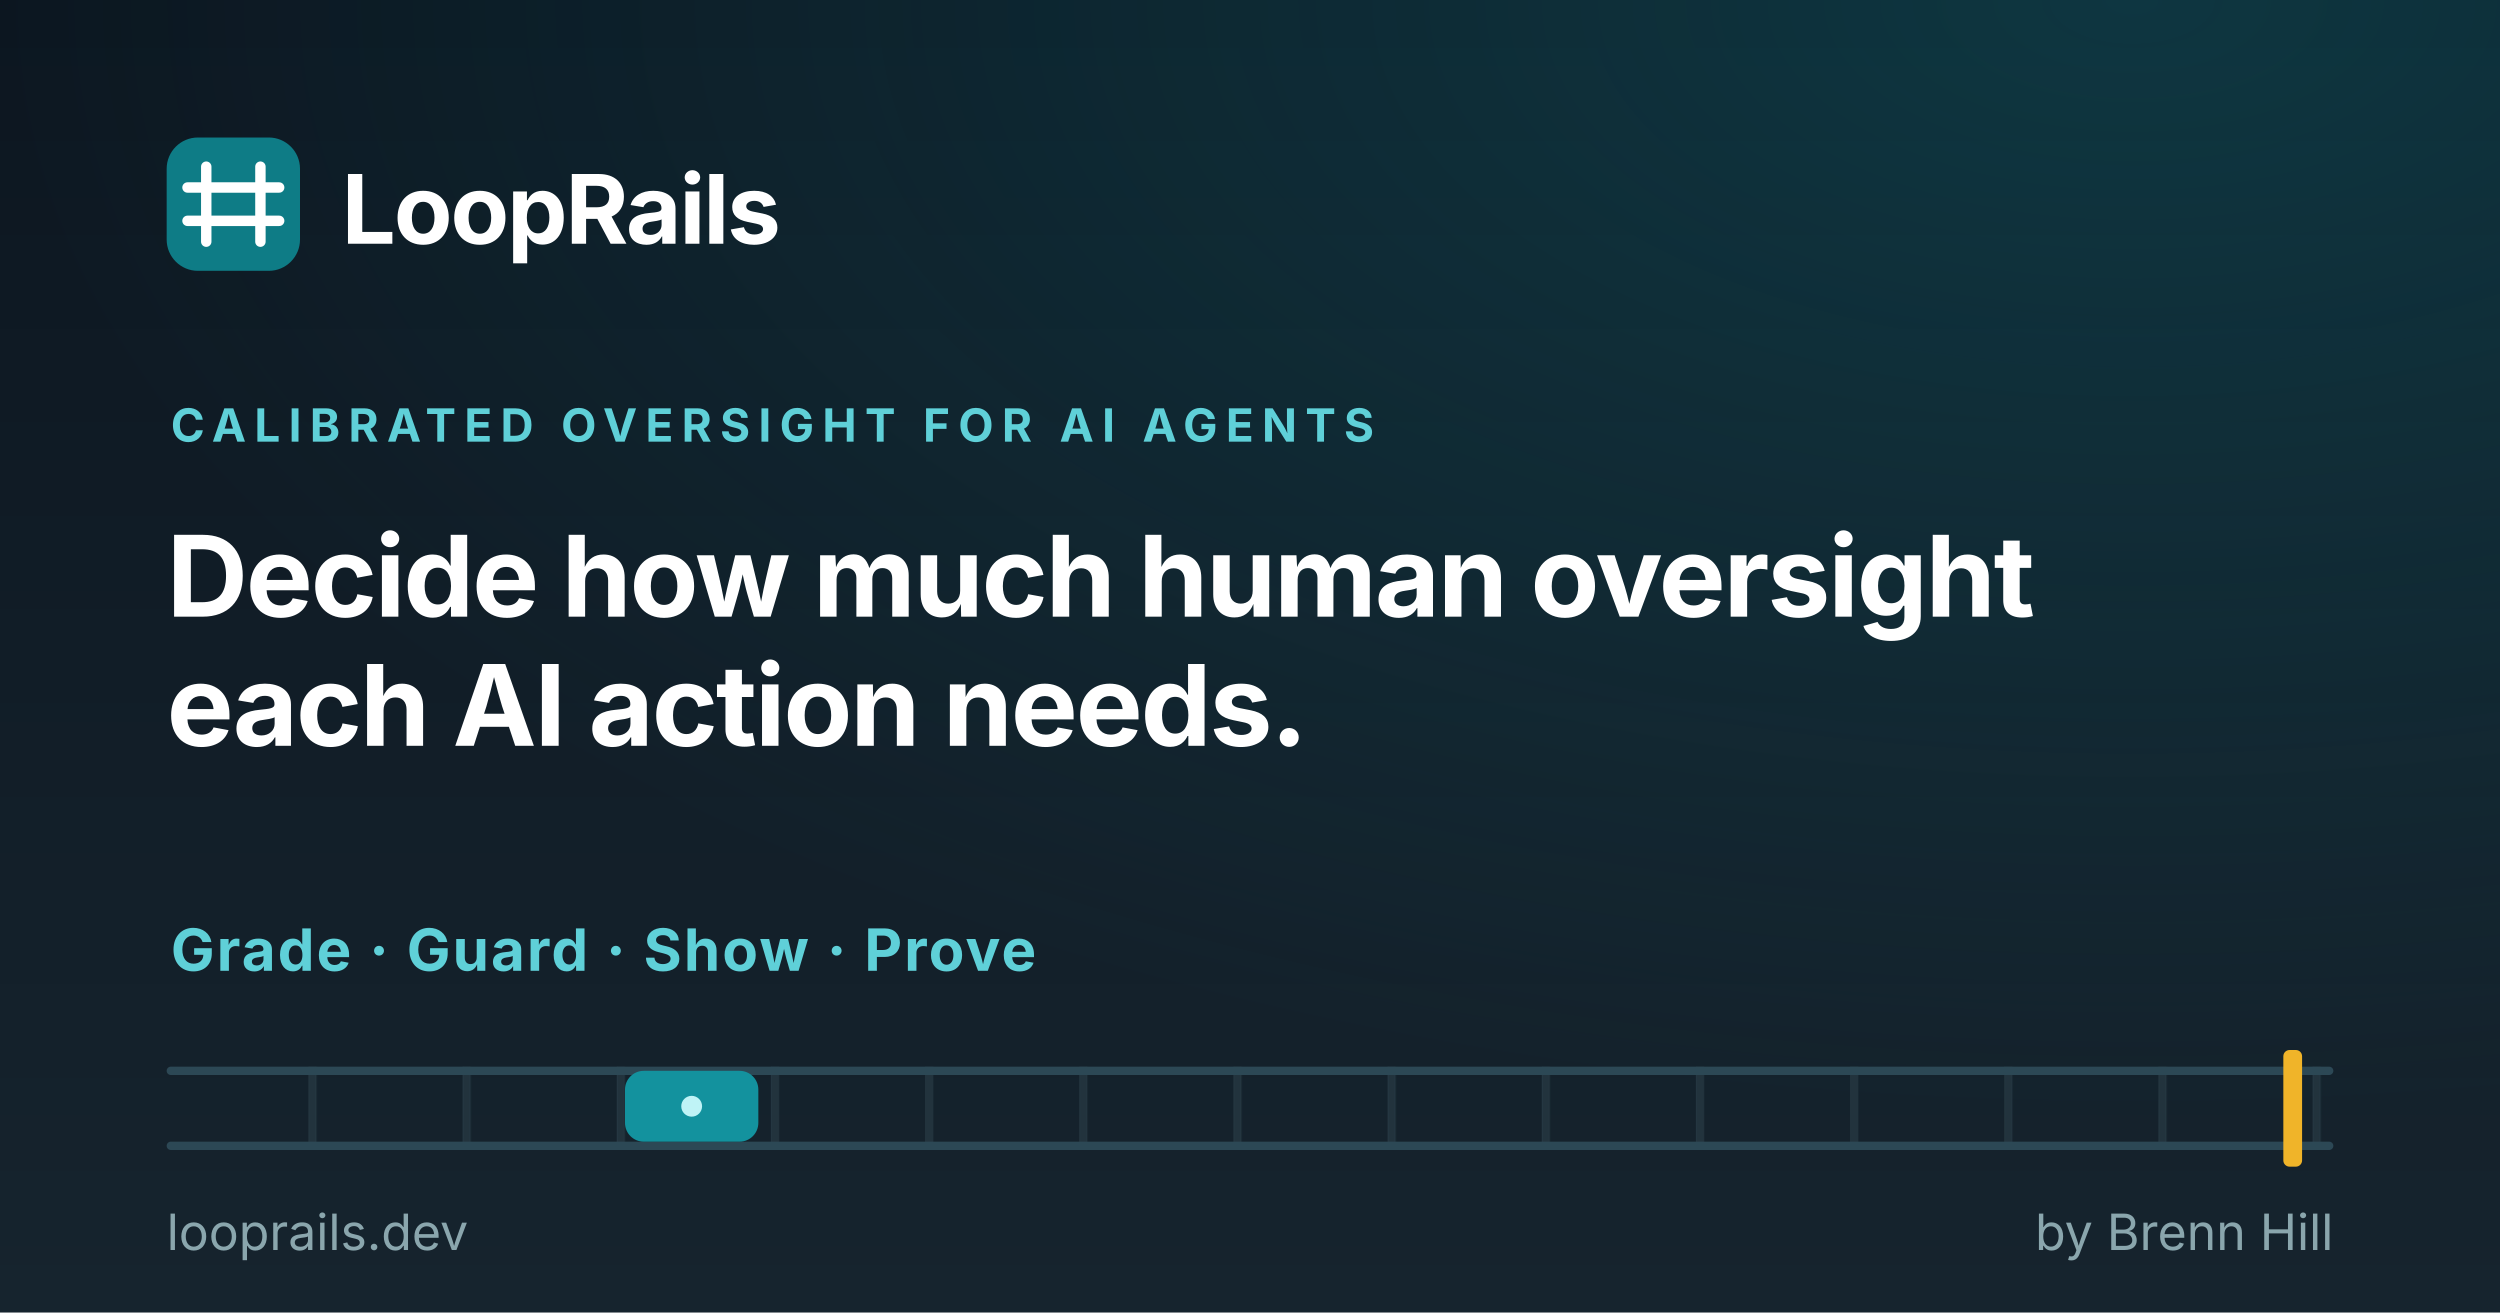
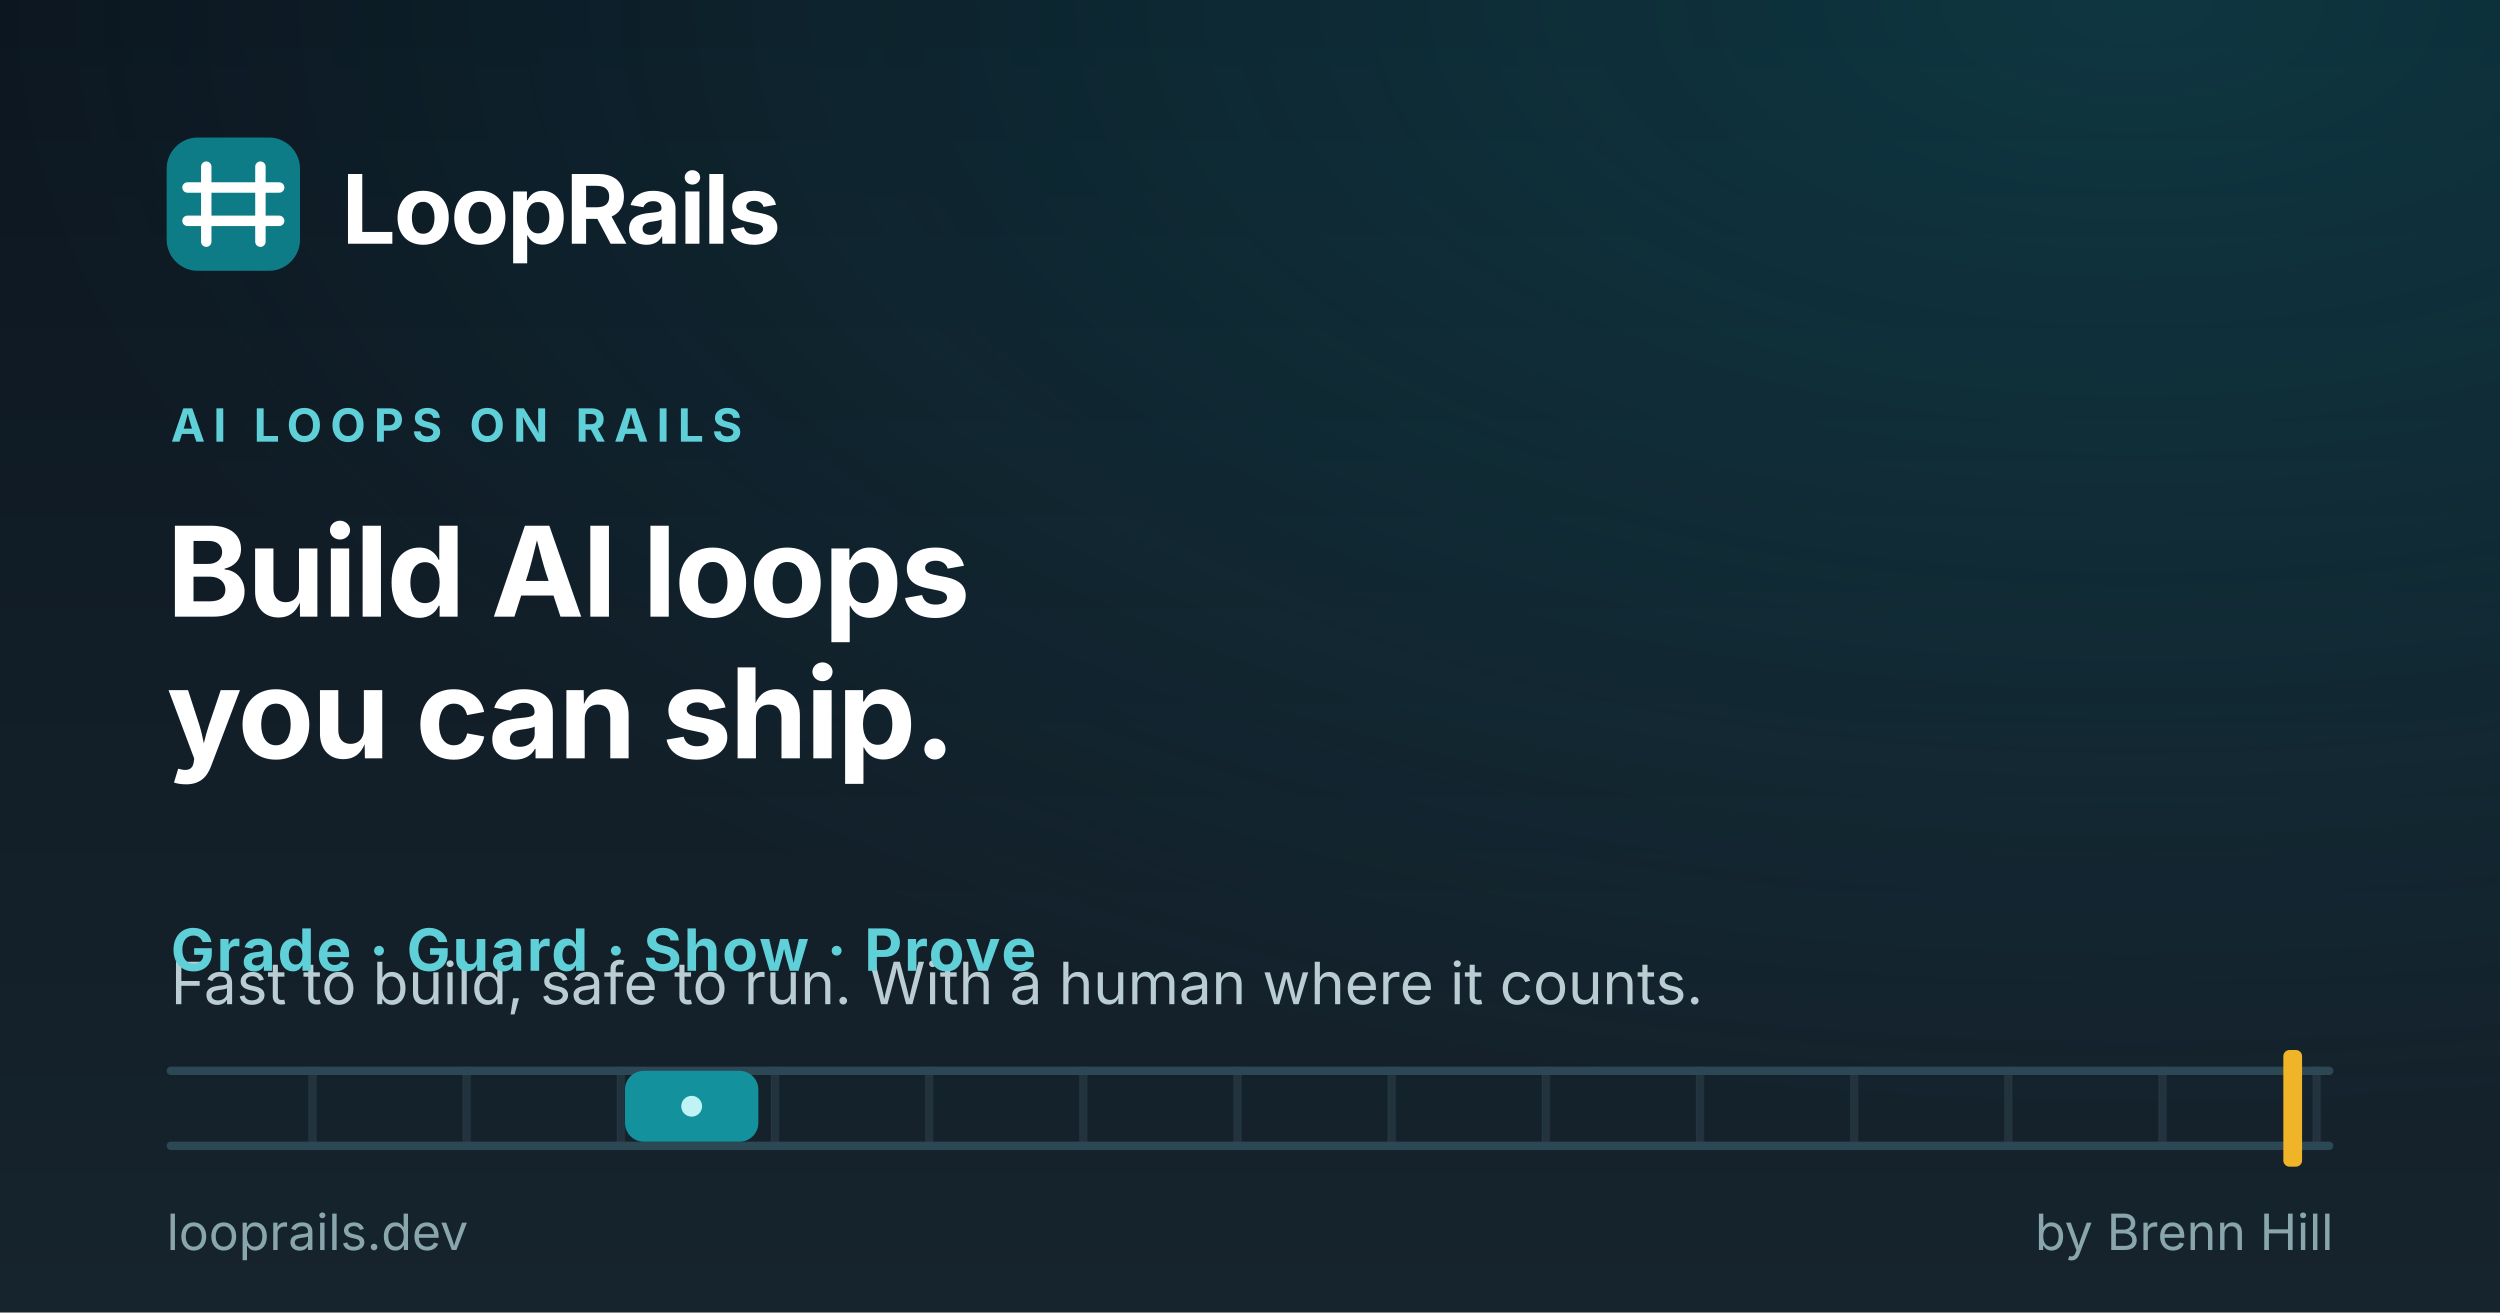
<svg xmlns="http://www.w3.org/2000/svg" width="1200" height="630" viewBox="0 0 1200 630">
  <defs>
    <linearGradient id="bg" x1="0" y1="0" x2="0" y2="1">
      <stop offset="0" stop-color="#0c1620" />
      <stop offset="1" stop-color="#16242e" />
    </linearGradient>
    <radialGradient id="glow" cx="0.85" cy="0.0" r="0.85">
      <stop offset="0" stop-color="#13929e" stop-opacity="0.26" />
      <stop offset="1" stop-color="#13929e" stop-opacity="0" />
    </radialGradient>
    <pattern id="ties" width="74" height="40" patternUnits="userSpaceOnUse">
      <rect x="0" y="0" width="4" height="40" fill="#22333d" />
    </pattern>
  </defs>
  <rect width="1200" height="630" fill="url(#bg)" />
  <rect width="1200" height="630" fill="url(#glow)" />
  <rect x="80" y="66" width="64" height="64" rx="15" fill="#0e7c86" />
  <g stroke="#ffffff" stroke-width="5" stroke-linecap="round">
    <line x1="99" y1="80" x2="99" y2="116" />
    <line x1="125" y1="80" x2="125" y2="116" />
    <line x1="90" y1="90" x2="134" y2="90" />
    <line x1="90" y1="106" x2="134" y2="106" />
  </g>
  <text x="164" y="117" font-family="Inter, Arial, Helvetica, sans-serif" font-weight="bold" font-size="46" fill="#ffffff" letter-spacing="-1">LoopRails</text>
-   <text x="82" y="212" font-family="Inter, Arial, Helvetica, sans-serif" font-weight="bold" font-size="22" letter-spacing="4" fill="#5fd0d8">CALIBRATED OVERSIGHT FOR AI AGENTS</text>
-   <text x="80" y="296" font-family="Inter, Arial, Helvetica, sans-serif" font-weight="bold" font-size="54" fill="#ffffff" letter-spacing="-1">Decide how much human oversight</text>
-   <text x="80" y="358" font-family="Inter, Arial, Helvetica, sans-serif" font-weight="bold" font-size="54" fill="#ffffff" letter-spacing="-1">each AI action needs.</text>
+   <text x="82" y="212" font-family="Inter, Arial, Helvetica, sans-serif" font-weight="bold" font-size="22" letter-spacing="4" fill="#5fd0d8">AI LOOPS ON RAILS</text>
+   <text x="80" y="296" font-family="Inter, Arial, Helvetica, sans-serif" font-weight="bold" font-size="60" fill="#ffffff" letter-spacing="-1">Build AI loops</text>
+   <text x="80" y="364" font-family="Inter, Arial, Helvetica, sans-serif" font-weight="bold" font-size="60" fill="#ffffff" letter-spacing="-1">you can ship.</text>
+   <text x="82" y="482" font-family="Inter, Arial, Helvetica, sans-serif" font-size="28" fill="#b9cdd2">Fast to build, safe to run. With a human where it counts.</text>
  <text x="82" y="466" font-family="Inter, Arial, Helvetica, sans-serif" font-weight="bold" font-size="28" letter-spacing="1" fill="#5fd0d8">Grade · Guard · Show · Prove</text>
  <g>
    <rect x="80" y="512" width="1040" height="40" fill="url(#ties)" />
    <rect x="80" y="512" width="1040" height="4" rx="2" fill="#2c4855" />
    <rect x="80" y="548" width="1040" height="4" rx="2" fill="#2c4855" />
    <rect x="300" y="514" width="64" height="34" rx="9" fill="#13929e" />
    <circle cx="332" cy="531" r="5" fill="#bff3f6" />
    <rect x="1096" y="504" width="9" height="56" rx="3" fill="#f0b429" />
  </g>
  <text x="80" y="600" font-family="Inter, Arial, Helvetica, sans-serif" font-size="24" fill="#8aa6ad">looprails.dev</text>
  <text x="1120" y="600" text-anchor="end" font-family="Inter, Arial, Helvetica, sans-serif" font-size="24" fill="#8aa6ad">by Brenn Hill</text>
</svg>
